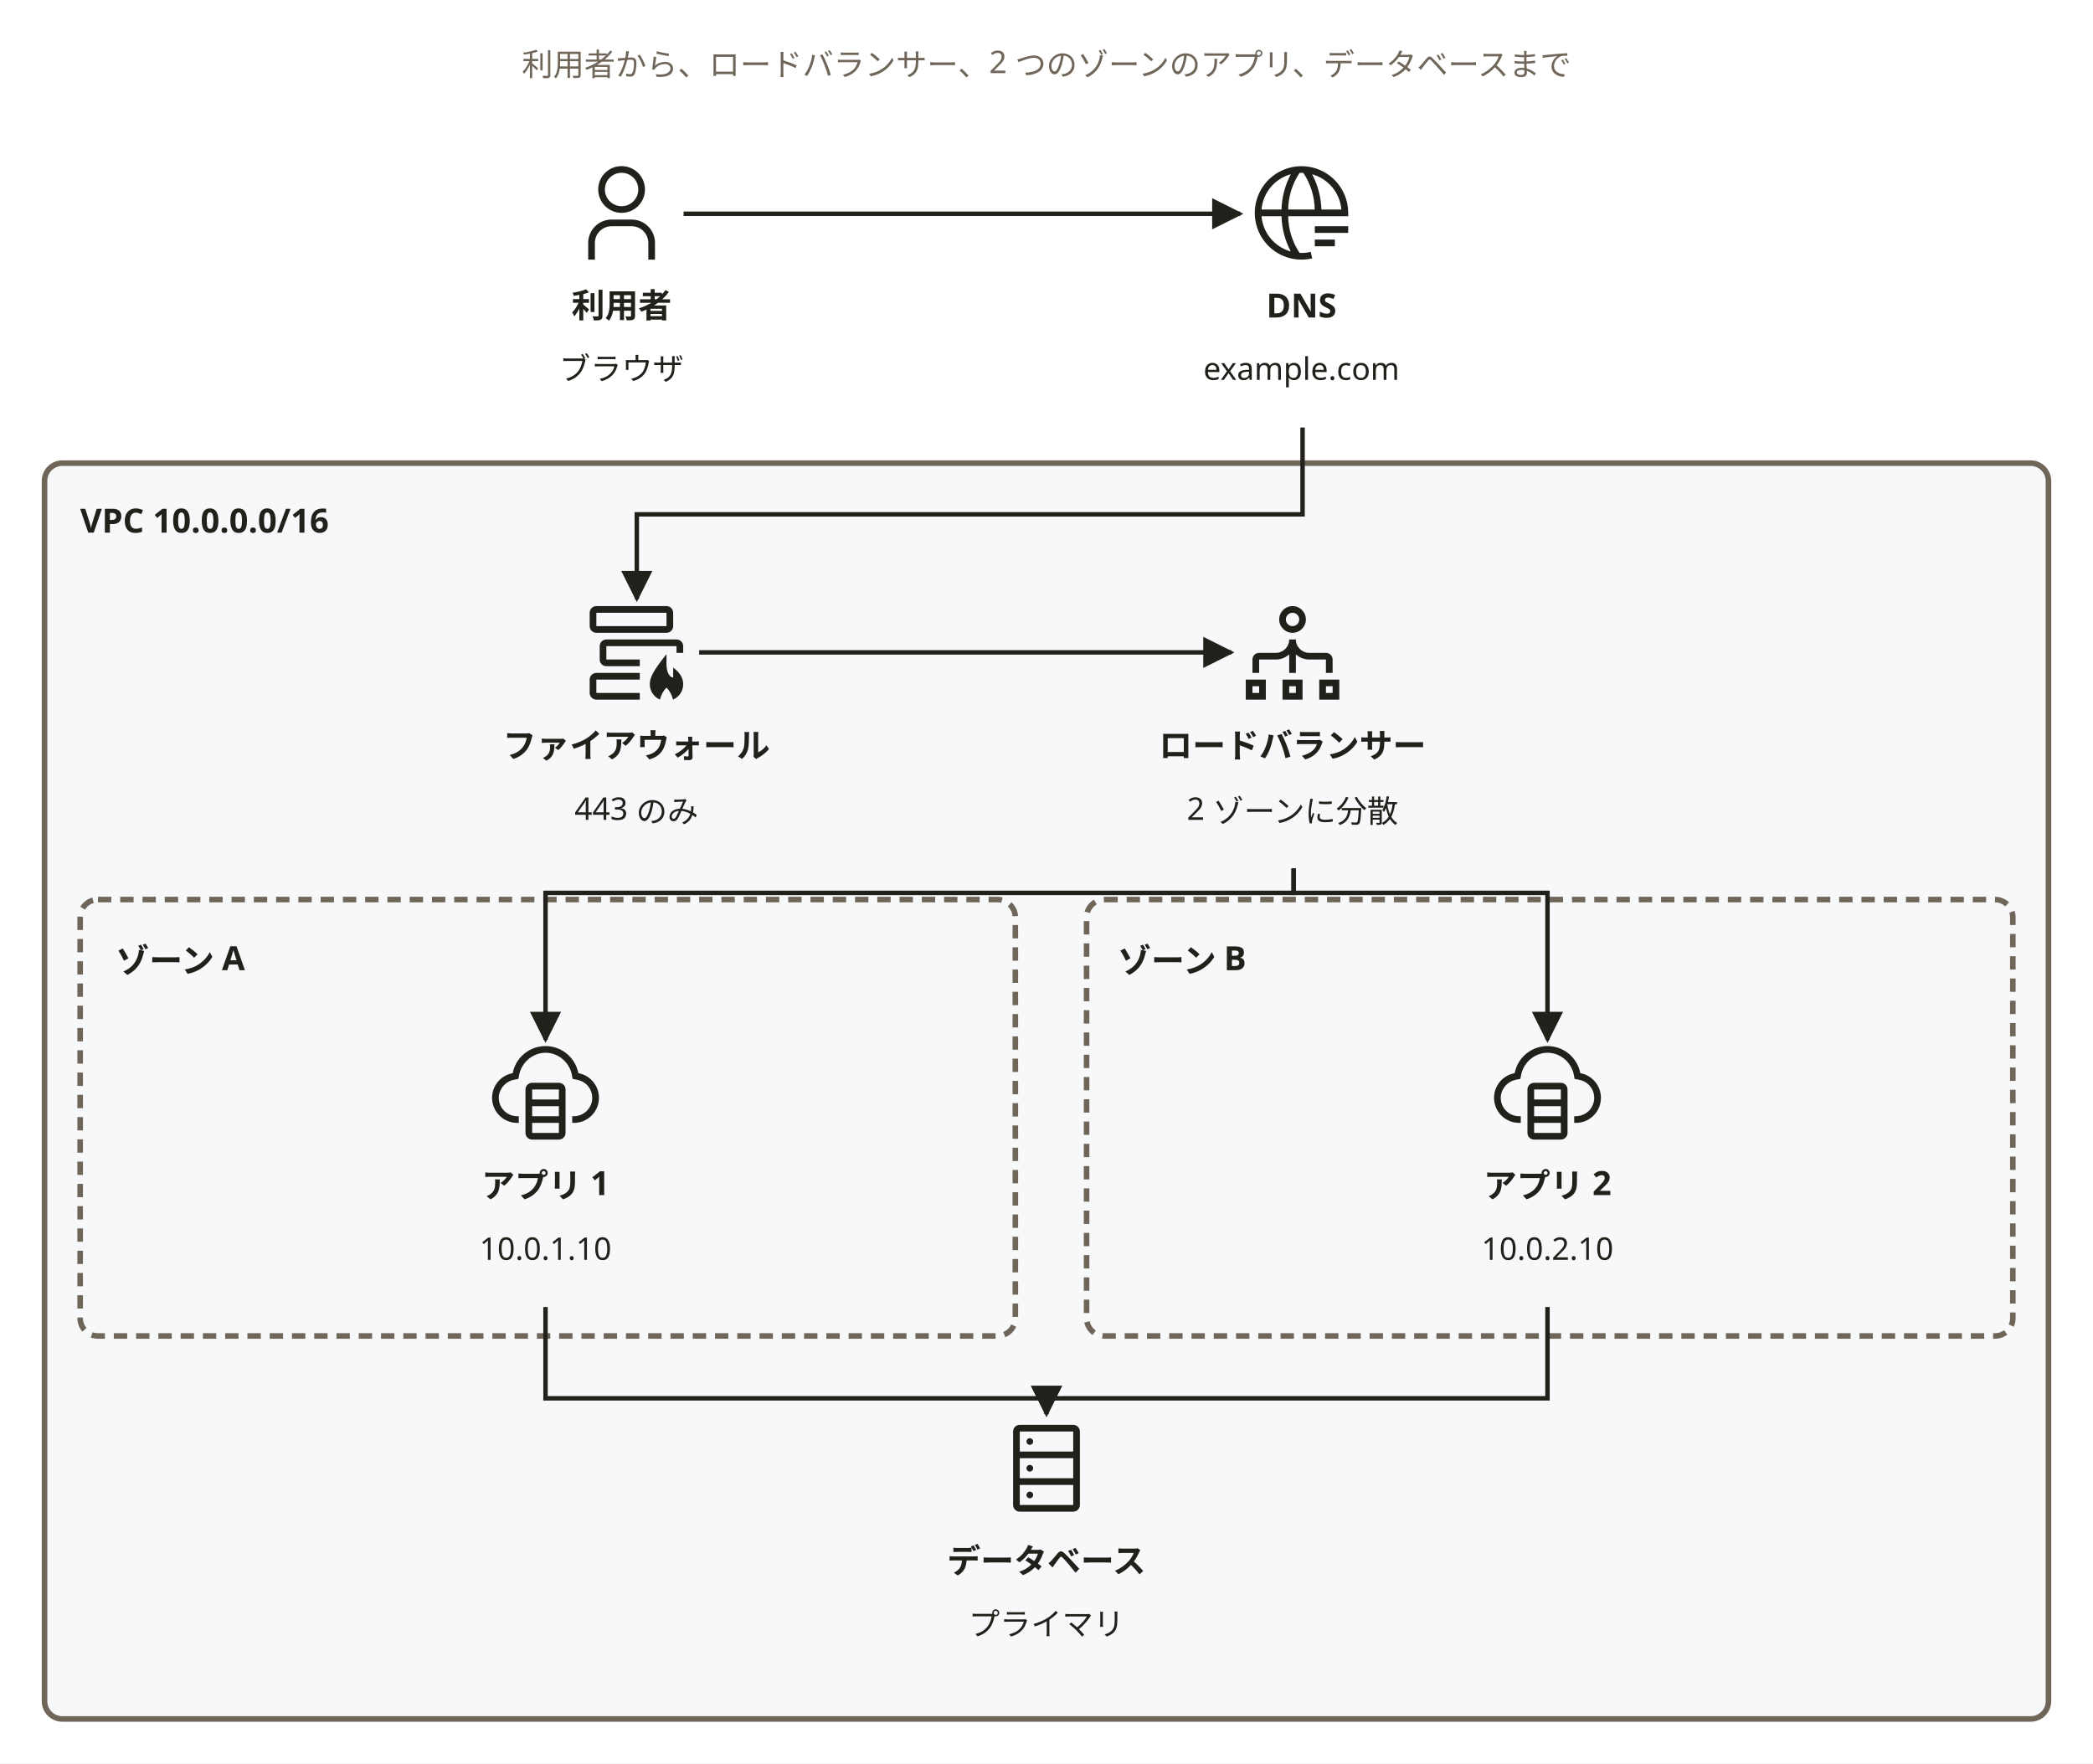
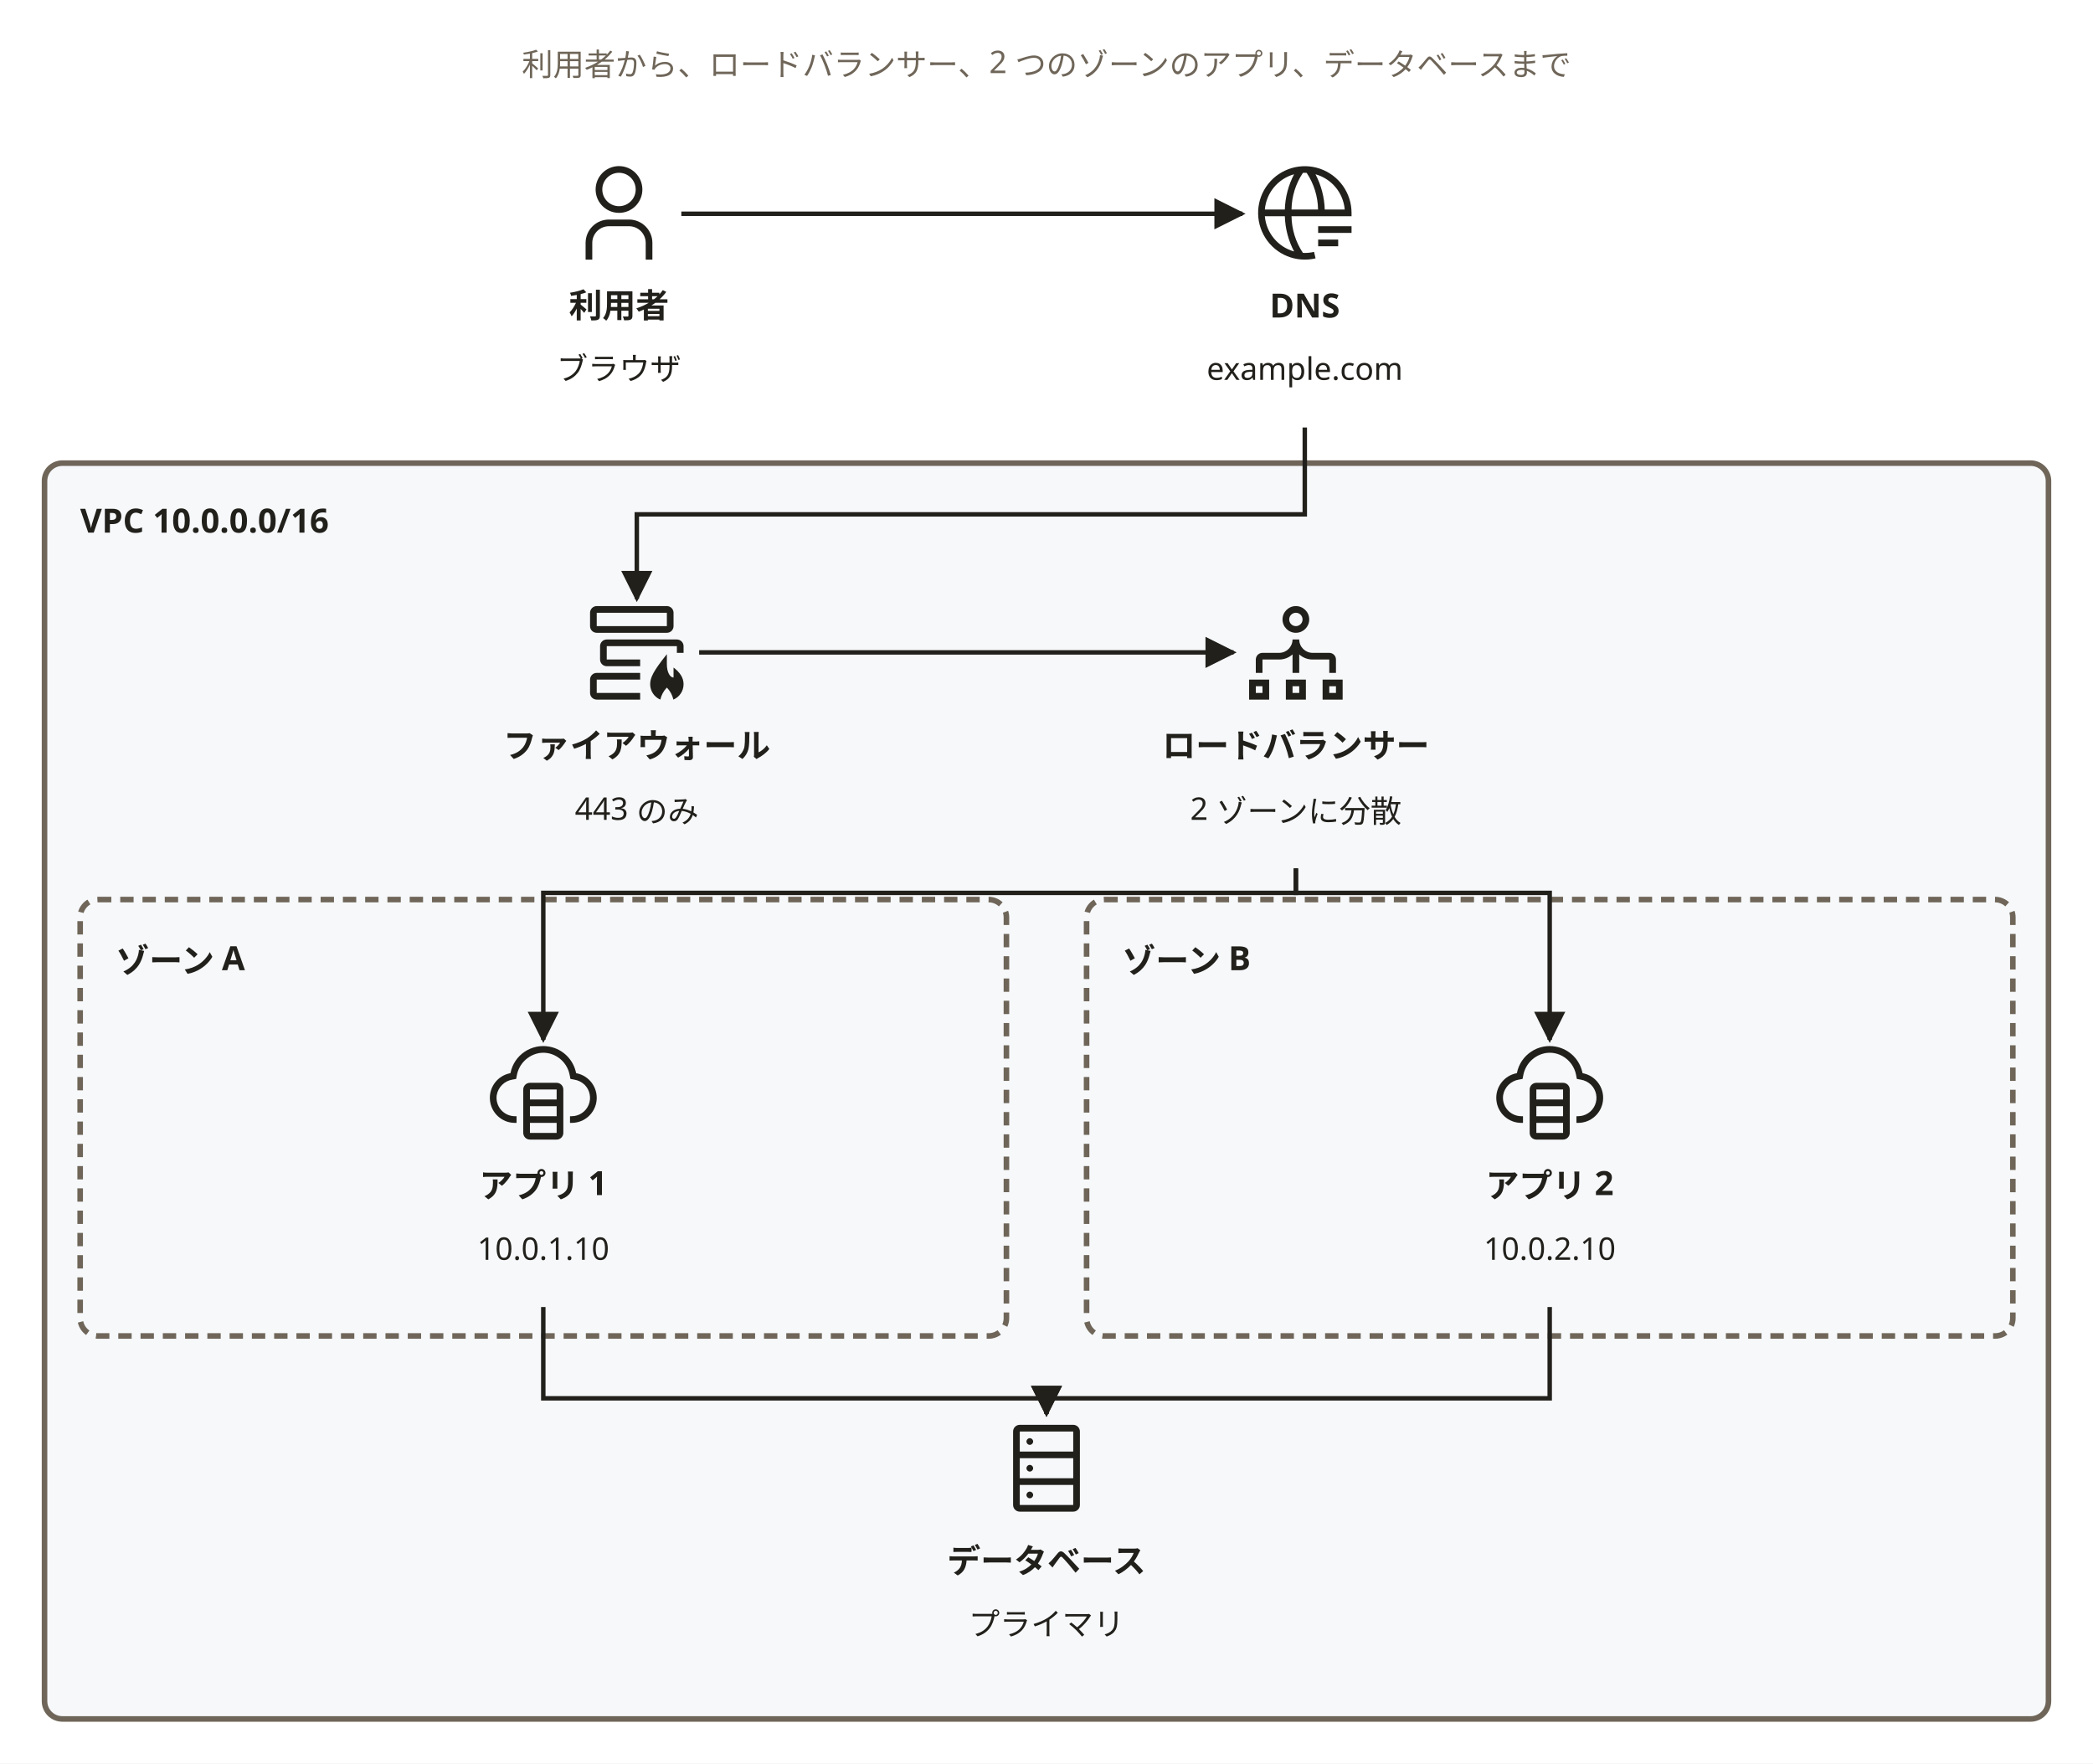
<svg xmlns="http://www.w3.org/2000/svg" width="940" height="792" viewBox="0 0 940 792" role="img" aria-labelledby="svg-title svg-desc">
  <defs>
    <marker id="dsl-arrow" viewBox="0 0 10 10" refX="9" refY="5" markerWidth="7" markerHeight="7" orient="auto-start-reverse">
      <path d="M0,0 L10,5 L0,10 z" fill="#22201b" />
    </marker>
  </defs>
  <style>
    text { font-family: 'Hiragino Sans','Hiragino Kaku Gothic ProN','Yu Gothic','YuGothic',Meiryo,'Noto Sans JP',sans-serif; }
    .emoji { font-family: 'Noto Color Emoji','Segoe UI Emoji',sans-serif; }
  </style>
  <rect x="0" y="0" width="940" height="792" fill="#ffffff" />
  <text x="470" y="34" text-anchor="middle" font-size="14" font-weight="400" fill="#6f6659">利用者から、ロードバランサー、2 つのゾーンのアプリ、データベースまで</text>
-   <text x="279.167" y="142.6" text-anchor="middle" font-size="15" font-weight="700" fill="#22201b">利用者</text>
-   <text x="279.167" y="170.6" text-anchor="middle" font-size="14" font-weight="400" fill="#22201b">ブラウザ</text>
-   <path d="M16 4a5 5 0 1 1-5 5a5 5 0 0 1 5-5m0-2a7 7 0 1 0 7 7a7 7 0 0 0-7-7m10 28h-2v-5a5 5 0 0 0-5-5h-6a5 5 0 0 0-5 5v5H6v-5a7 7 0 0 1 7-7h6a7 7 0 0 1 7 7Z" transform="translate(255.1667 71.6) scale(1.5)" fill="#22201b" aria-hidden="true" data-icon="user" />
-   <text x="584.5" y="142.6" text-anchor="middle" font-size="15" font-weight="700" fill="#22201b">DNS</text>
-   <text x="584.5" y="170.6" text-anchor="middle" font-size="14" font-weight="400" fill="#22201b">example.com</text>
-   <g transform="translate(560.5 71.6) scale(1.5)" fill="#22201b" aria-hidden="true" data-icon="dns">
+   <text x="278" y="142.6" text-anchor="middle" font-size="15" font-weight="700" fill="#22201b">利用者</text>
+   <text x="278" y="170.6" text-anchor="middle" font-size="14" font-weight="400" fill="#22201b">ブラウザ</text>
+   <path d="M16 4a5 5 0 1 1-5 5a5 5 0 0 1 5-5m0-2a7 7 0 1 0 7 7a7 7 0 0 0-7-7m10 28h-2v-5a5 5 0 0 0-5-5h-6a5 5 0 0 0-5 5v5H6v-5a7 7 0 0 1 7-7h6a7 7 0 0 1 7 7Z" transform="translate(254 71.6) scale(1.5)" fill="#22201b" aria-hidden="true" data-icon="user" />
+   <text x="586" y="142.6" text-anchor="middle" font-size="15" font-weight="700" fill="#22201b">DNS</text>
+   <text x="586" y="170.6" text-anchor="middle" font-size="14" font-weight="400" fill="#22201b">example.com</text>
+   <g transform="translate(562 71.6) scale(1.5)" fill="#22201b" aria-hidden="true" data-icon="dns">
    <path fill="#22201b" d="M20 20h10v2H20zm0 4h6v2h-6z" />
    <path fill="#22201b" d="M30 17v-1a13.987 13.987 0 1 0-10.77 13.625l-.46-1.946A12 12 0 0 1 16 28c-.19 0-.375-.019-.563-.027A20.3 20.3 0 0 1 12.026 17Zm-2.041-2h-5.984a24.3 24.3 0 0 0-2.774-10.559A12.02 12.02 0 0 1 27.96 15M16.563 4.027A20.3 20.3 0 0 1 19.974 15h-7.948a20.3 20.3 0 0 1 3.411-10.973C15.625 4.02 15.81 4 16 4s.375.019.563.027m-3.764.414A24.3 24.3 0 0 0 10.025 15H4.042a12.02 12.02 0 0 1 8.757-10.559m0 23.118A12.02 12.02 0 0 1 4.042 17h5.983a24.3 24.3 0 0 0 2.774 10.559" />
  </g>
  <rect x="20" y="208" width="900" height="564" rx="8" fill="#f6f8fa" stroke="#6f6659" stroke-width="2.5" />
  <text x="36" y="239.2" font-size="15" font-weight="700" fill="#22201b">VPC 10.0.0.0/16</text>
-   <text x="285.833" y="340.2" text-anchor="middle" font-size="15" font-weight="700" fill="#22201b">ファイアウォール</text>
-   <text x="285.833" y="368.2" text-anchor="middle" font-size="14" font-weight="400" fill="#22201b">443 のみ</text>
-   <g transform="translate(261.8333 269.2) scale(1.5)" fill="#22201b" aria-hidden="true" data-icon="fw">
+   <text x="286" y="340.2" text-anchor="middle" font-size="15" font-weight="700" fill="#22201b">ファイアウォール</text>
+   <text x="286" y="368.2" text-anchor="middle" font-size="14" font-weight="400" fill="#22201b">443 のみ</text>
+   <g transform="translate(262 269.2) scale(1.5)" fill="#22201b" aria-hidden="true" data-icon="fw">
    <path fill="#22201b" d="M27 20.397v3c-1 0-2-1.5-2-4v-3c-4 5-5 7-5 9A5 5 0 0 0 23.046 30A7.53 7.53 0 0 1 25 26.397A7.53 7.53 0 0 1 26.954 30A5 5 0 0 0 30 25.397c0-2-1.125-3.571-3-5M17 28H4v-4h13v-2H4a2 2 0 0 0-2 2v4a2 2 0 0 0 2 2h13Z" />
    <path fill="#22201b" d="M28 12H7a2 2 0 0 0-2 2v4a2 2 0 0 0 2 2h10v-2H7v-4h21l.001 2H30v-2a2 2 0 0 0-2-2m-3-2H4a2 2 0 0 1-2-2V4a2 2 0 0 1 2-2h21a2 2 0 0 1 2 2v4a2 2 0 0 1-2 2M4 4v4h21V4Z" />
  </g>
-   <text x="580.5" y="340.2" text-anchor="middle" font-size="15" font-weight="700" fill="#22201b">ロードバランサー</text>
-   <text x="580.5" y="368.2" text-anchor="middle" font-size="14" font-weight="400" fill="#22201b">2 ゾーンに分散</text>
-   <path d="M8 30H2v-6h6Zm-4-2h2v-2H4Zm15 2h-6v-6h6Zm-4-2h2v-2h-2Zm15 2h-6v-6h6Zm-4-2h2v-2h-2ZM16 10a4 4 0 1 1 4-4a4.005 4.005 0 0 1-4 4m0-6a2 2 0 1 0 2 2a2 2 0 0 0-2-2m10 12h-5a4.005 4.005 0 0 1-4-4h-2a4.005 4.005 0 0 1-4 4H6a2 2 0 0 0-2 2v4h2v-4h5a5.97 5.97 0 0 0 4-1.54V22h2v-5.54A5.97 5.97 0 0 0 21 18h5v4h2v-4a2 2 0 0 0-2-2" transform="translate(556.5 269.2) scale(1.5)" fill="#22201b" aria-hidden="true" data-icon="lb" />
-   <rect x="36" y="404" width="420" height="196" rx="8" fill="#f6f8fa" stroke="#6f6659" stroke-width="2.5" stroke-dasharray="6,4" />
+   <text x="582" y="340.2" text-anchor="middle" font-size="15" font-weight="700" fill="#22201b">ロードバランサー</text>
+   <text x="582" y="368.2" text-anchor="middle" font-size="14" font-weight="400" fill="#22201b">2 ゾーンに分散</text>
+   <path d="M8 30H2v-6h6Zm-4-2h2v-2H4Zm15 2h-6v-6h6Zm-4-2h2v-2h-2Zm15 2h-6v-6h6Zm-4-2h2v-2h-2ZM16 10a4 4 0 1 1 4-4a4.005 4.005 0 0 1-4 4m0-6a2 2 0 1 0 2 2a2 2 0 0 0-2-2m10 12h-5a4.005 4.005 0 0 1-4-4h-2a4.005 4.005 0 0 1-4 4H6a2 2 0 0 0-2 2v4h2v-4h5a5.97 5.97 0 0 0 4-1.54V22h2v-5.54A5.97 5.97 0 0 0 21 18h5v4h2v-4a2 2 0 0 0-2-2" transform="translate(558 269.2) scale(1.5)" fill="#22201b" aria-hidden="true" data-icon="lb" />
+   <rect x="36" y="404" width="416" height="196" rx="8" fill="#f6f8fa" stroke="#6f6659" stroke-width="2.5" stroke-dasharray="6,4" />
  <text x="52" y="436.8" font-size="15" font-weight="700" fill="#22201b">ゾーン A</text>
-   <text x="245" y="537.8" text-anchor="middle" font-size="15" font-weight="700" fill="#22201b">アプリ 1</text>
-   <text x="245" y="565.8" text-anchor="middle" font-size="14" font-weight="400" fill="#22201b">10.0.1.10</text>
-   <g transform="translate(221 466.8) scale(1.5)" fill="#22201b" aria-hidden="true" data-icon="vm">
+   <text x="244" y="537.8" text-anchor="middle" font-size="15" font-weight="700" fill="#22201b">アプリ 1</text>
+   <text x="244" y="565.8" text-anchor="middle" font-size="14" font-weight="400" fill="#22201b">10.0.1.10</text>
+   <g transform="translate(220 466.8) scale(1.5)" fill="#22201b" aria-hidden="true" data-icon="vm">
    <path fill="#22201b" d="M20 13h-8a2.003 2.003 0 0 0-2 2v13a2.003 2.003 0 0 0 2 2h8a2.003 2.003 0 0 0 2-2V15a2.003 2.003 0 0 0-2-2m0 2v3h-8v-3Zm0 5v3h-8v-3Zm-8 8v-3h8v3Z" />
    <path fill="#22201b" d="M25.91 10.13a.12.12 0 0 1-.097-.095a10.01 10.01 0 0 0-7.923-7.853a10.003 10.003 0 0 0-11.704 7.853a.12.12 0 0 1-.097.095A7.502 7.502 0 0 0 7.491 25H8v-2h-.505a5.51 5.51 0 0 1-5.438-6.3a5.7 5.7 0 0 1 4.714-4.66l1.016-.184a.13.13 0 0 0 .105-.104l.18-.935a8.28 8.28 0 0 1 6.847-6.743a8 8 0 0 1 2.847.125a8.22 8.22 0 0 1 6.147 6.545l.194 1.008a.13.13 0 0 0 .105.104l1.057.191a5.8 5.8 0 0 1 3.101 1.54A5.505 5.505 0 0 1 24.508 23H24v2h.508a7.502 7.502 0 0 0 1.402-14.87" />
  </g>
  <rect x="488" y="404" width="416" height="196" rx="8" fill="#f6f8fa" stroke="#6f6659" stroke-width="2.5" stroke-dasharray="6,4" />
-   <text x="502" y="436.8" font-size="15" font-weight="700" fill="#22201b">ゾーン B</text>
-   <text x="695" y="537.8" text-anchor="middle" font-size="15" font-weight="700" fill="#22201b">アプリ 2</text>
-   <text x="695" y="565.8" text-anchor="middle" font-size="14" font-weight="400" fill="#22201b">10.0.2.10</text>
-   <g transform="translate(671 466.8) scale(1.5)" fill="#22201b" aria-hidden="true" data-icon="vm">
+   <text x="504" y="436.8" font-size="15" font-weight="700" fill="#22201b">ゾーン B</text>
+   <text x="696" y="537.8" text-anchor="middle" font-size="15" font-weight="700" fill="#22201b">アプリ 2</text>
+   <text x="696" y="565.8" text-anchor="middle" font-size="14" font-weight="400" fill="#22201b">10.0.2.10</text>
+   <g transform="translate(672 466.8) scale(1.5)" fill="#22201b" aria-hidden="true" data-icon="vm">
    <path fill="#22201b" d="M20 13h-8a2.003 2.003 0 0 0-2 2v13a2.003 2.003 0 0 0 2 2h8a2.003 2.003 0 0 0 2-2V15a2.003 2.003 0 0 0-2-2m0 2v3h-8v-3Zm0 5v3h-8v-3Zm-8 8v-3h8v3Z" />
    <path fill="#22201b" d="M25.91 10.13a.12.12 0 0 1-.097-.095a10.01 10.01 0 0 0-7.923-7.853a10.003 10.003 0 0 0-11.704 7.853a.12.12 0 0 1-.097.095A7.502 7.502 0 0 0 7.491 25H8v-2h-.505a5.51 5.51 0 0 1-5.438-6.3a5.7 5.7 0 0 1 4.714-4.66l1.016-.184a.13.13 0 0 0 .105-.104l.18-.935a8.28 8.28 0 0 1 6.847-6.743a8 8 0 0 1 2.847.125a8.22 8.22 0 0 1 6.147 6.545l.194 1.008a.13.13 0 0 0 .105.104l1.057.191a5.8 5.8 0 0 1 3.101 1.54A5.505 5.505 0 0 1 24.508 23H24v2h.508a7.502 7.502 0 0 0 1.402-14.87" />
  </g>
  <text x="470" y="706.4" text-anchor="middle" font-size="15" font-weight="700" fill="#22201b">データベース</text>
  <text x="470" y="734.4" text-anchor="middle" font-size="14" font-weight="400" fill="#22201b">プライマリ</text>
  <g transform="translate(446 635.4) scale(1.5)" fill="#22201b" aria-hidden="true" data-icon="sqldb">
    <path fill="#22201b" d="M24 3H8a2 2 0 0 0-2 2v22a2 2 0 0 0 2 2h16a2 2 0 0 0 2-2V5a2 2 0 0 0-2-2m0 2v6H8V5ZM8 19v-6h16v6Zm0 8v-6h16v6Z" />
    <circle cx="11" cy="8" r="1" fill="#22201b" />
    <circle cx="11" cy="16" r="1" fill="#22201b" />
    <circle cx="11" cy="24" r="1" fill="#22201b" />
  </g>
-   <path d="M307,96 L557,96" fill="none" stroke="#22201b" stroke-width="2" marker-end="url(#dsl-arrow)" />
-   <path d="M585,192 L585,231 L286,231 L286,269" fill="none" stroke="#22201b" stroke-width="2" marker-end="url(#dsl-arrow)" />
-   <path d="M314,293 L553,293" fill="none" stroke="#22201b" stroke-width="2" marker-end="url(#dsl-arrow)" />
-   <path d="M581,390 L581,401 L245,401 L245,467" fill="none" stroke="#22201b" stroke-width="2" marker-end="url(#dsl-arrow)" />
-   <path d="M581,390 L581,401 L695,401 L695,467" fill="none" stroke="#22201b" stroke-width="2" marker-end="url(#dsl-arrow)" />
-   <path d="M245,587 L245,628 L470,628 L470,635" fill="none" stroke="#22201b" stroke-width="2" marker-end="url(#dsl-arrow)" />
-   <path d="M695,587 L695,628 L470,628 L470,635" fill="none" stroke="#22201b" stroke-width="2" marker-end="url(#dsl-arrow)" />
+   <path d="M306,96 L558,96" fill="none" stroke="#22201b" stroke-width="2" marker-end="url(#dsl-arrow)" />
+   <path d="M586,192 L586,231 L286,231 L286,269" fill="none" stroke="#22201b" stroke-width="2" marker-end="url(#dsl-arrow)" />
+   <path d="M314,293 L554,293" fill="none" stroke="#22201b" stroke-width="2" marker-end="url(#dsl-arrow)" />
+   <path d="M582,390 L582,401 L244,401 L244,467" fill="none" stroke="#22201b" stroke-width="2" marker-end="url(#dsl-arrow)" />
+   <path d="M582,390 L582,401 L696,401 L696,467" fill="none" stroke="#22201b" stroke-width="2" marker-end="url(#dsl-arrow)" />
+   <path d="M244,587 L244,628 L470,628 L470,635" fill="none" stroke="#22201b" stroke-width="2" marker-end="url(#dsl-arrow)" />
+   <path d="M696,587 L696,628 L470,628 L470,635" fill="none" stroke="#22201b" stroke-width="2" marker-end="url(#dsl-arrow)" />
</svg>
